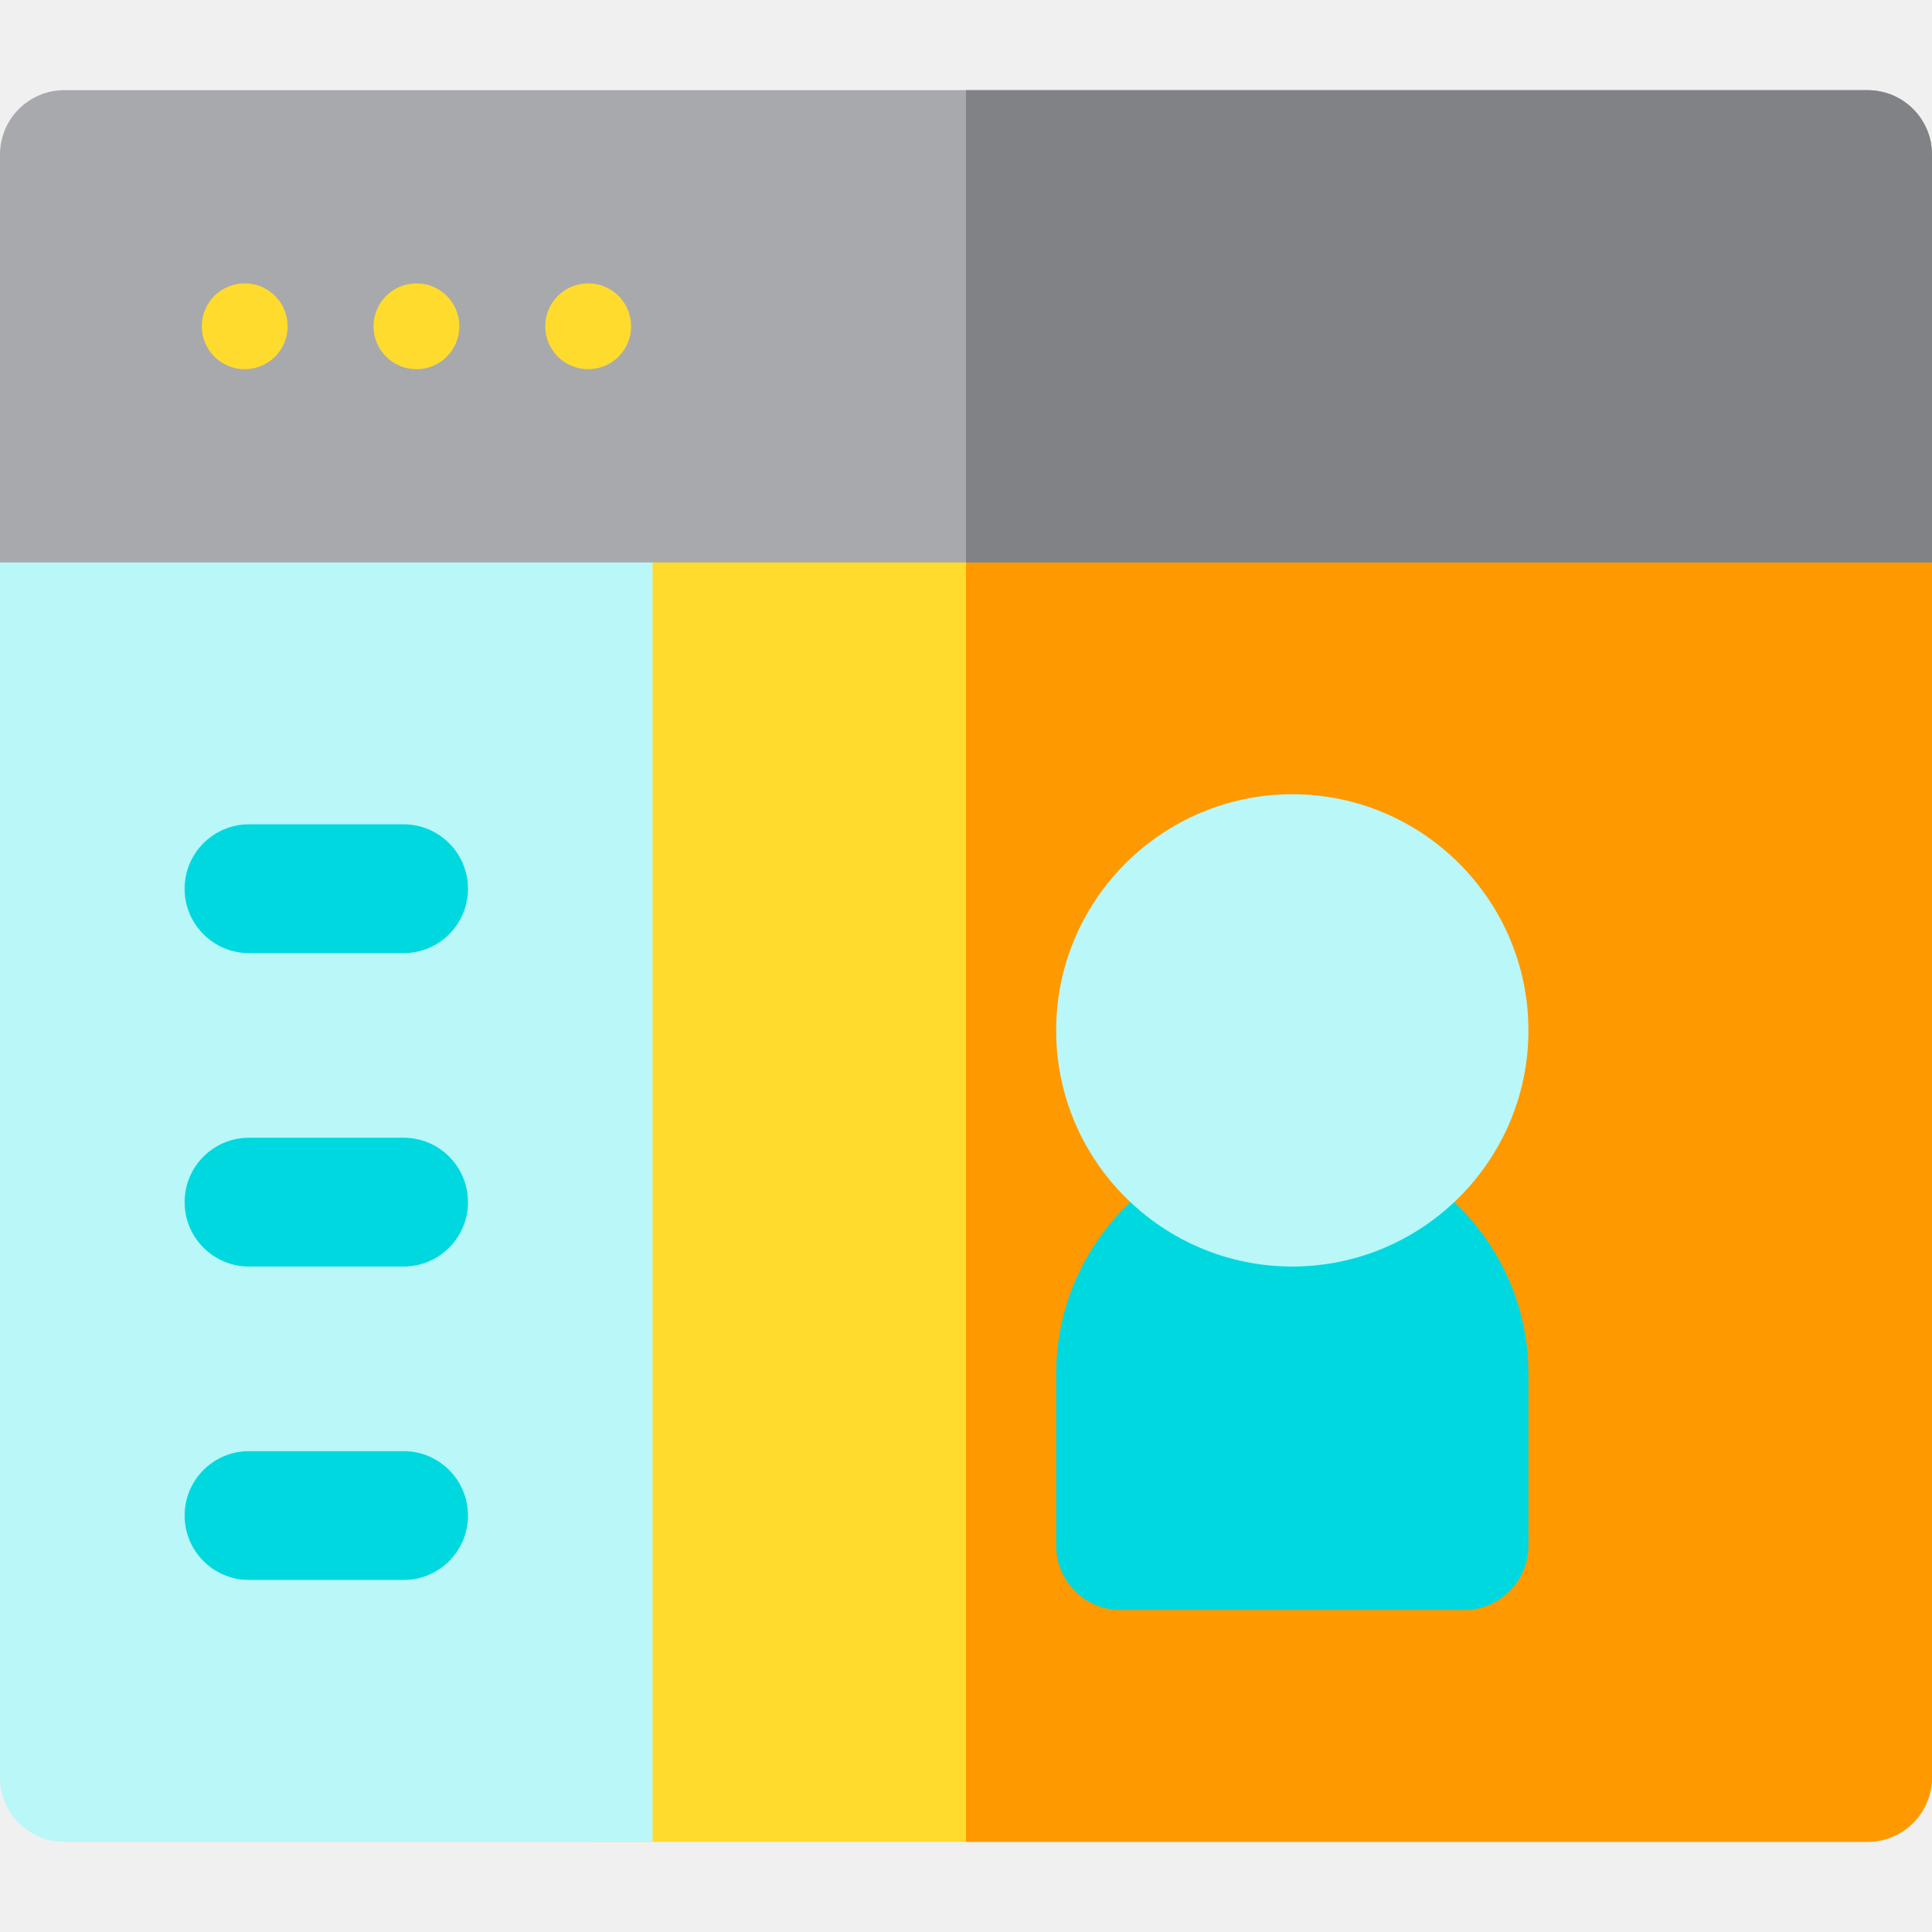
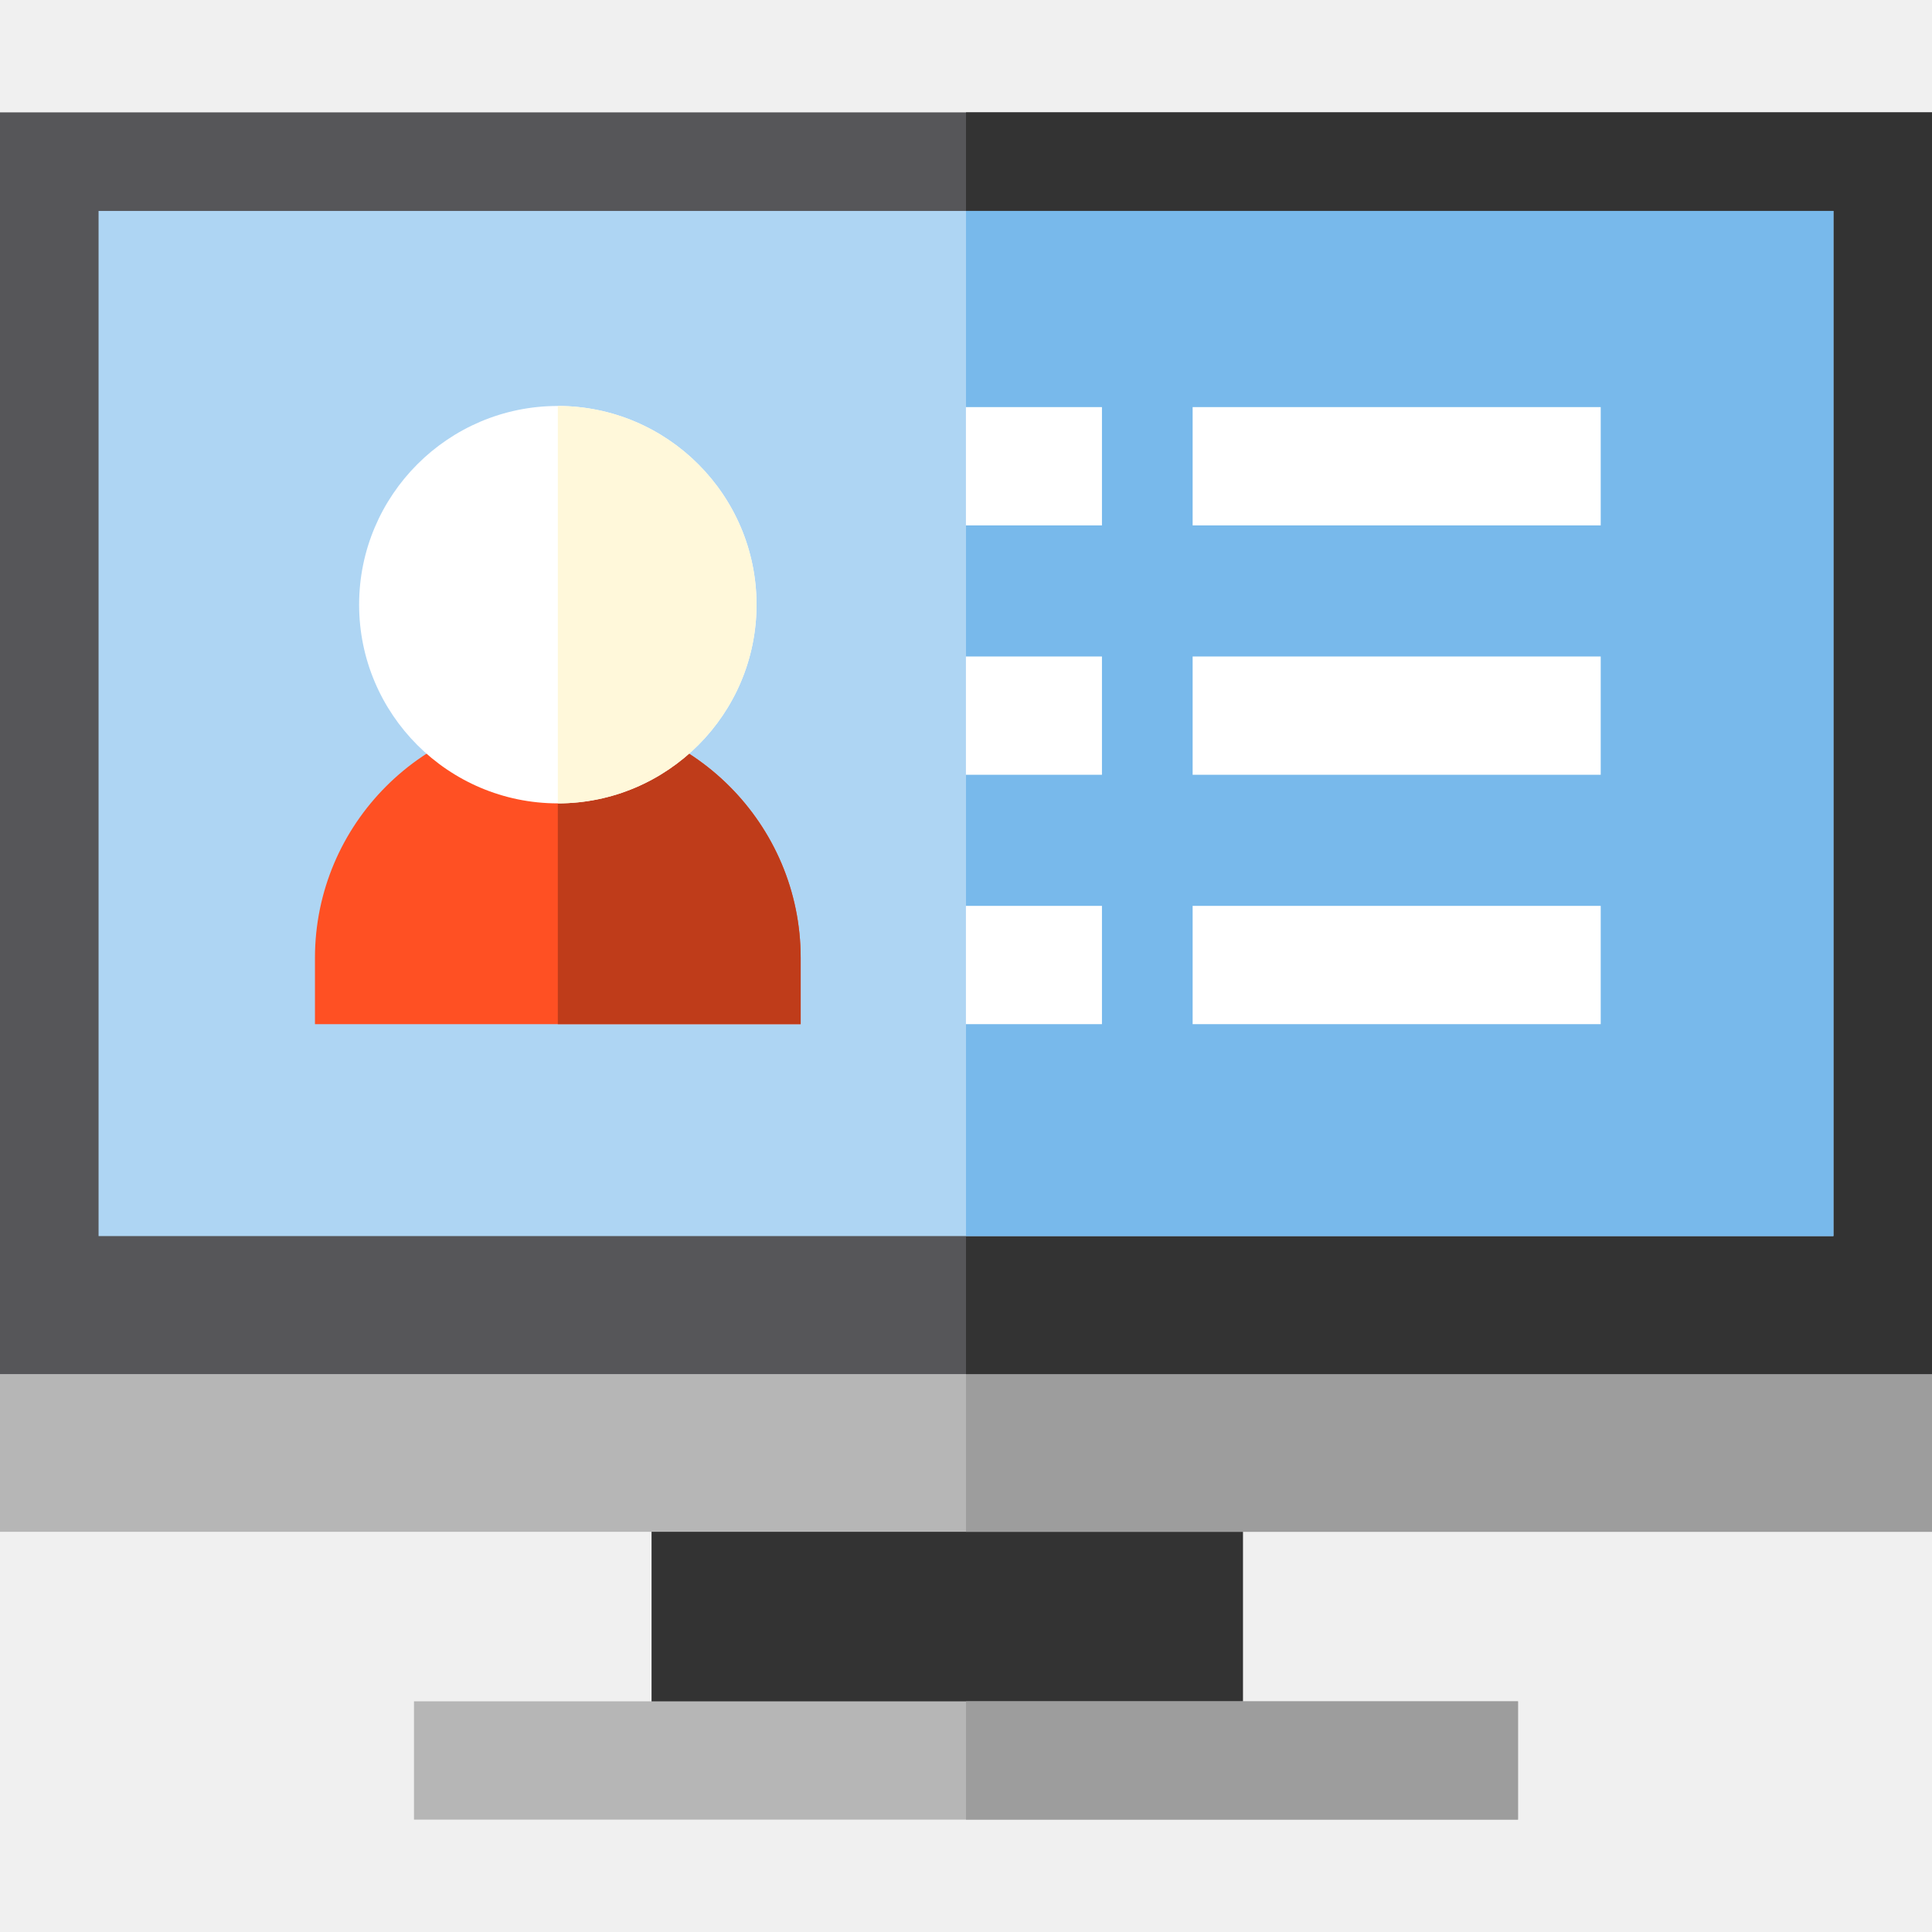
<svg xmlns="http://www.w3.org/2000/svg" version="1.1" id="Layer_1" x="0px" y="0px" viewBox="0 0 512 512" style="enable-background:new 0 0 512 512;" xml:space="preserve">
-   <path style="fill:#FFDB2D;" d="M494.933,488.107H155.876c-9.425,0-17.067-7.641-17.067-17.067V131.982  c0-9.425,7.641-17.067,17.067-17.067h339.058c9.425,0,17.067,7.641,17.067,17.067V471.04  C512,480.465,504.359,488.107,494.933,488.107z" />
-   <path style="fill:#FF9900;" d="M494.933,114.916H256v373.191h238.933c9.425,0,17.067-7.641,17.067-17.067V131.982  C512,122.557,504.359,114.916,494.933,114.916z" />
-   <path style="fill:#B9F7F9;" d="M172.942,488.107H17.067C7.641,488.107,0,480.465,0,471.04V131.982  c0-9.425,7.641-17.067,17.067-17.067h155.876V488.107z" />
-   <path style="fill:#A7A9AC;" d="M512,149.049H0V40.96c0-9.425,7.641-17.067,17.067-17.067h477.867  c9.425,0,17.067,7.641,17.067,17.067V149.049z" />
+   <rect x="172.669" y="403.853" style="fill:#333333;" width="156.735" height="62.694" />
+   <rect x="109.714" y="450.873" style="fill:#B6B6B6;" width="292.571" height="31.347" />
+   <rect x="256" y="450.873" style="fill:#9D9D9D;" width="146.286" height="31.347" />
+   <rect y="348.473" style="fill:#B6B6B6;" width="512" height="57.469" />
+   <rect x="256" y="348.473" style="fill:#9D9D9D;" width="256" height="57.469" />
+   <rect y="29.78" style="fill:#565659;" width="512" height="334.367" />
+   <rect x="256" y="29.78" style="fill:#333333;" width="256" height="334.367" />
+   <rect x="26.122" y="55.902" style="fill:#AED5F3;" width="459.755" height="271.673" />
+   <rect x="256" y="55.902" style="fill:#78B9EB;" width="229.878" height="271.673" />
  <g>
-     <circle style="fill:#FFDB2D;" cx="64.853" cy="86.471" r="11.378" />
-     <circle style="fill:#FFDB2D;" cx="110.364" cy="86.471" r="11.378" />
-     <circle style="fill:#FFDB2D;" cx="155.876" cy="86.471" r="11.378" />
+     <rect x="255.979" y="107.886" style="fill:#FFFFFF;" width="36.049" height="31.347" />
+     <rect x="316.061" y="107.886" style="fill:#FFFFFF;" width="108.147" height="31.347" />
+     <rect x="255.979" y="173.976" style="fill:#FFFFFF;" width="36.049" height="31.347" />
+     <rect x="316.061" y="173.976" style="fill:#FFFFFF;" width="108.147" height="31.347" />
+     <rect x="255.979" y="240.065" style="fill:#FFFFFF;" width="36.049" height="31.347" />
+     <rect x="316.061" y="240.065" style="fill:#FFFFFF;" width="108.147" height="31.347" />
  </g>
-   <g>
-     <path style="fill:#00D8E0;" d="M106.951,252.587h-40.96c-9.425,0-17.067-7.641-17.067-17.067c0-9.425,7.641-17.067,17.067-17.067   h40.96c9.425,0,17.067,7.641,17.067,17.067C124.018,244.945,116.376,252.587,106.951,252.587z" />
-     <path style="fill:#00D8E0;" d="M106.951,335.644h-40.96c-9.425,0-17.067-7.641-17.067-17.067s7.641-17.067,17.067-17.067h40.96   c9.425,0,17.067,7.641,17.067,17.067S116.376,335.644,106.951,335.644z" />
-     <path style="fill:#00D8E0;" d="M106.951,418.702h-40.96c-9.425,0-17.067-7.641-17.067-17.067s7.641-17.067,17.067-17.067h40.96   c9.425,0,17.067,7.641,17.067,17.067S116.376,418.702,106.951,418.702z" />
-   </g>
-   <path style="fill:#808285;" d="M512,40.96c0-9.425-7.641-17.067-17.067-17.067H256v125.156h256V40.96z" />
-   <path style="fill:#00D8E0;" d="M387.982,426.667H296.96c-9.425,0-17.067-7.641-17.067-17.067v-45.511  c0-34.505,28.072-62.578,62.578-62.578s62.578,28.072,62.578,62.578V409.6C405.049,419.025,397.408,426.667,387.982,426.667z" />
-   <path style="fill:#B9F7F9;" d="M342.471,335.644c-34.505,0-62.578-28.072-62.578-62.578s28.072-62.578,62.578-62.578  s62.578,28.072,62.578,62.578S376.977,335.644,342.471,335.644z" />
+   <path style="fill:#FF5023;" d="M212.188,271.413H83.467V253.86c0-35.489,28.873-64.36,64.36-64.36  c35.489,0,64.36,28.873,64.36,64.36V271.413z" />
+   <path style="fill:#BF3C1A;" d="M147.828,189.5v81.914h64.36V253.86C212.188,218.371,183.317,189.5,147.828,189.5z" />
+   <path style="fill:#FFFFFF;" d="M147.828,212.903c-29.036,0-52.659-23.623-52.659-52.659s23.623-52.659,52.659-52.659  s52.659,23.623,52.659,52.659S176.864,212.903,147.828,212.903z" />
+   <path style="fill:#FFF8DA;" d="M147.828,107.586c29.036,0,52.659,23.623,52.659,52.659s-23.623,52.659-52.659,52.659" />
  <g>
</g>
  <g>
</g>
  <g>
</g>
  <g>
</g>
  <g>
</g>
  <g>
</g>
  <g>
</g>
  <g>
</g>
  <g>
</g>
  <g>
</g>
  <g>
</g>
  <g>
</g>
  <g>
</g>
  <g>
</g>
  <g>
</g>
</svg>
